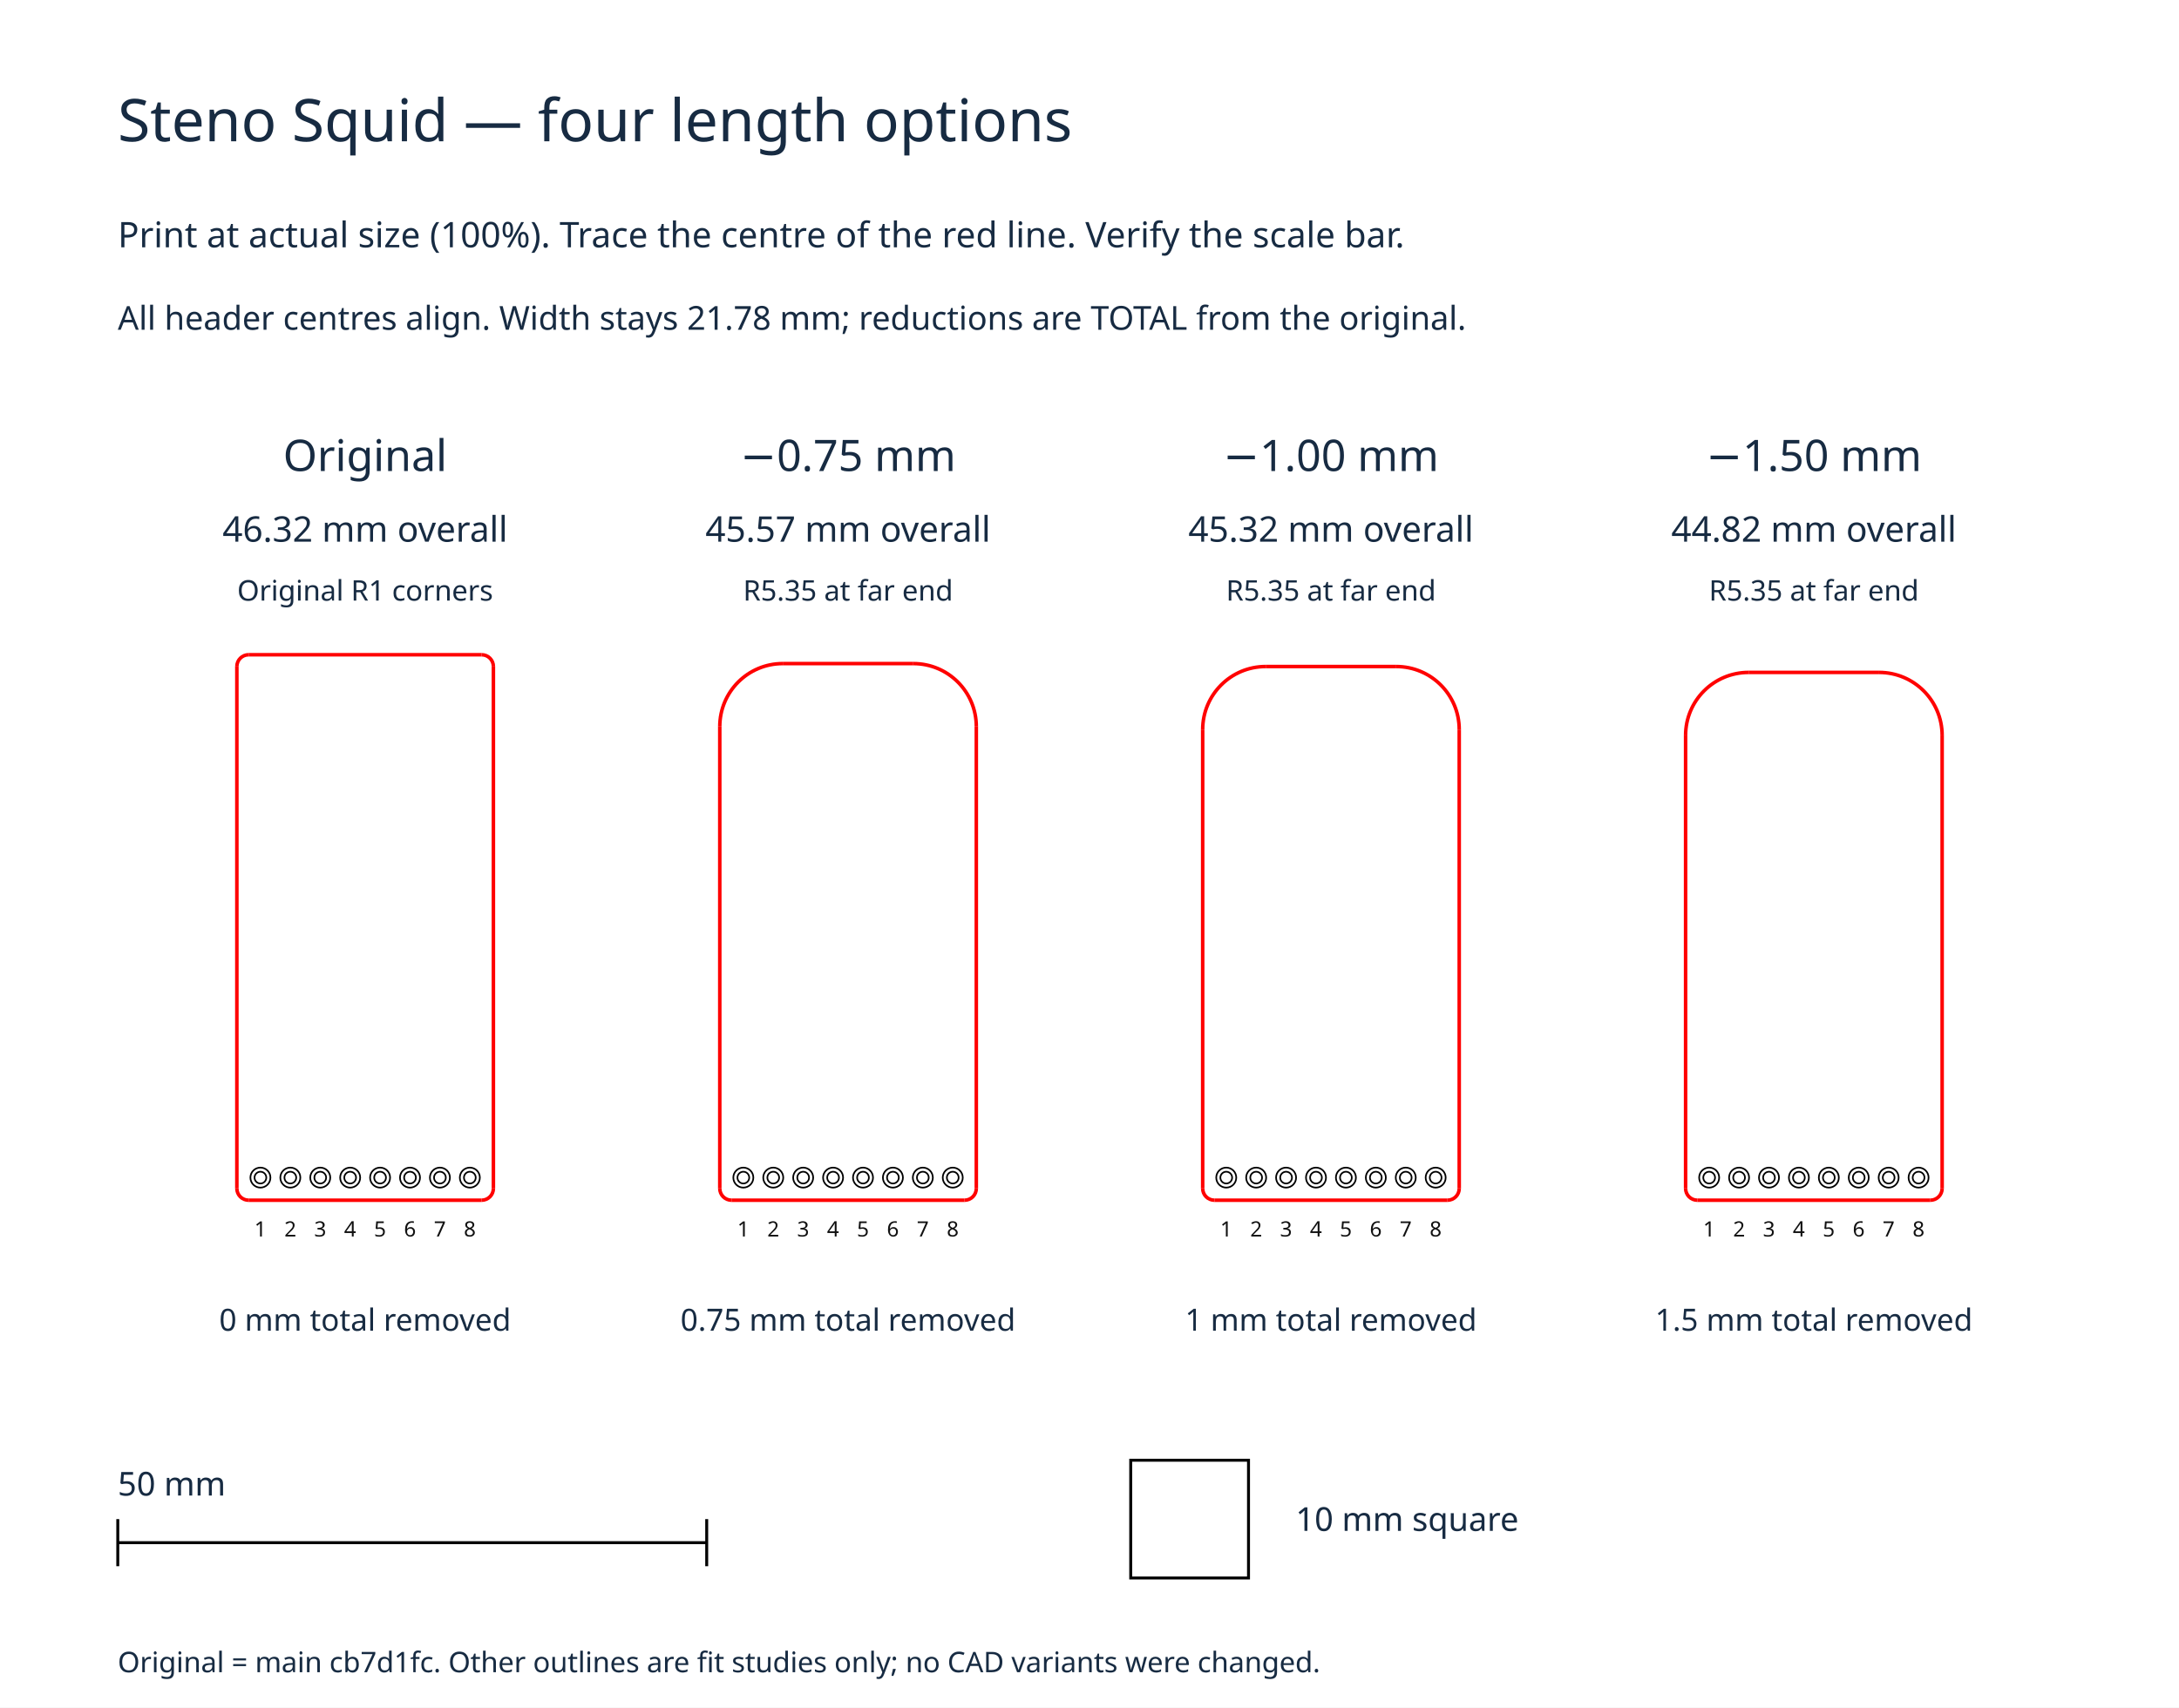
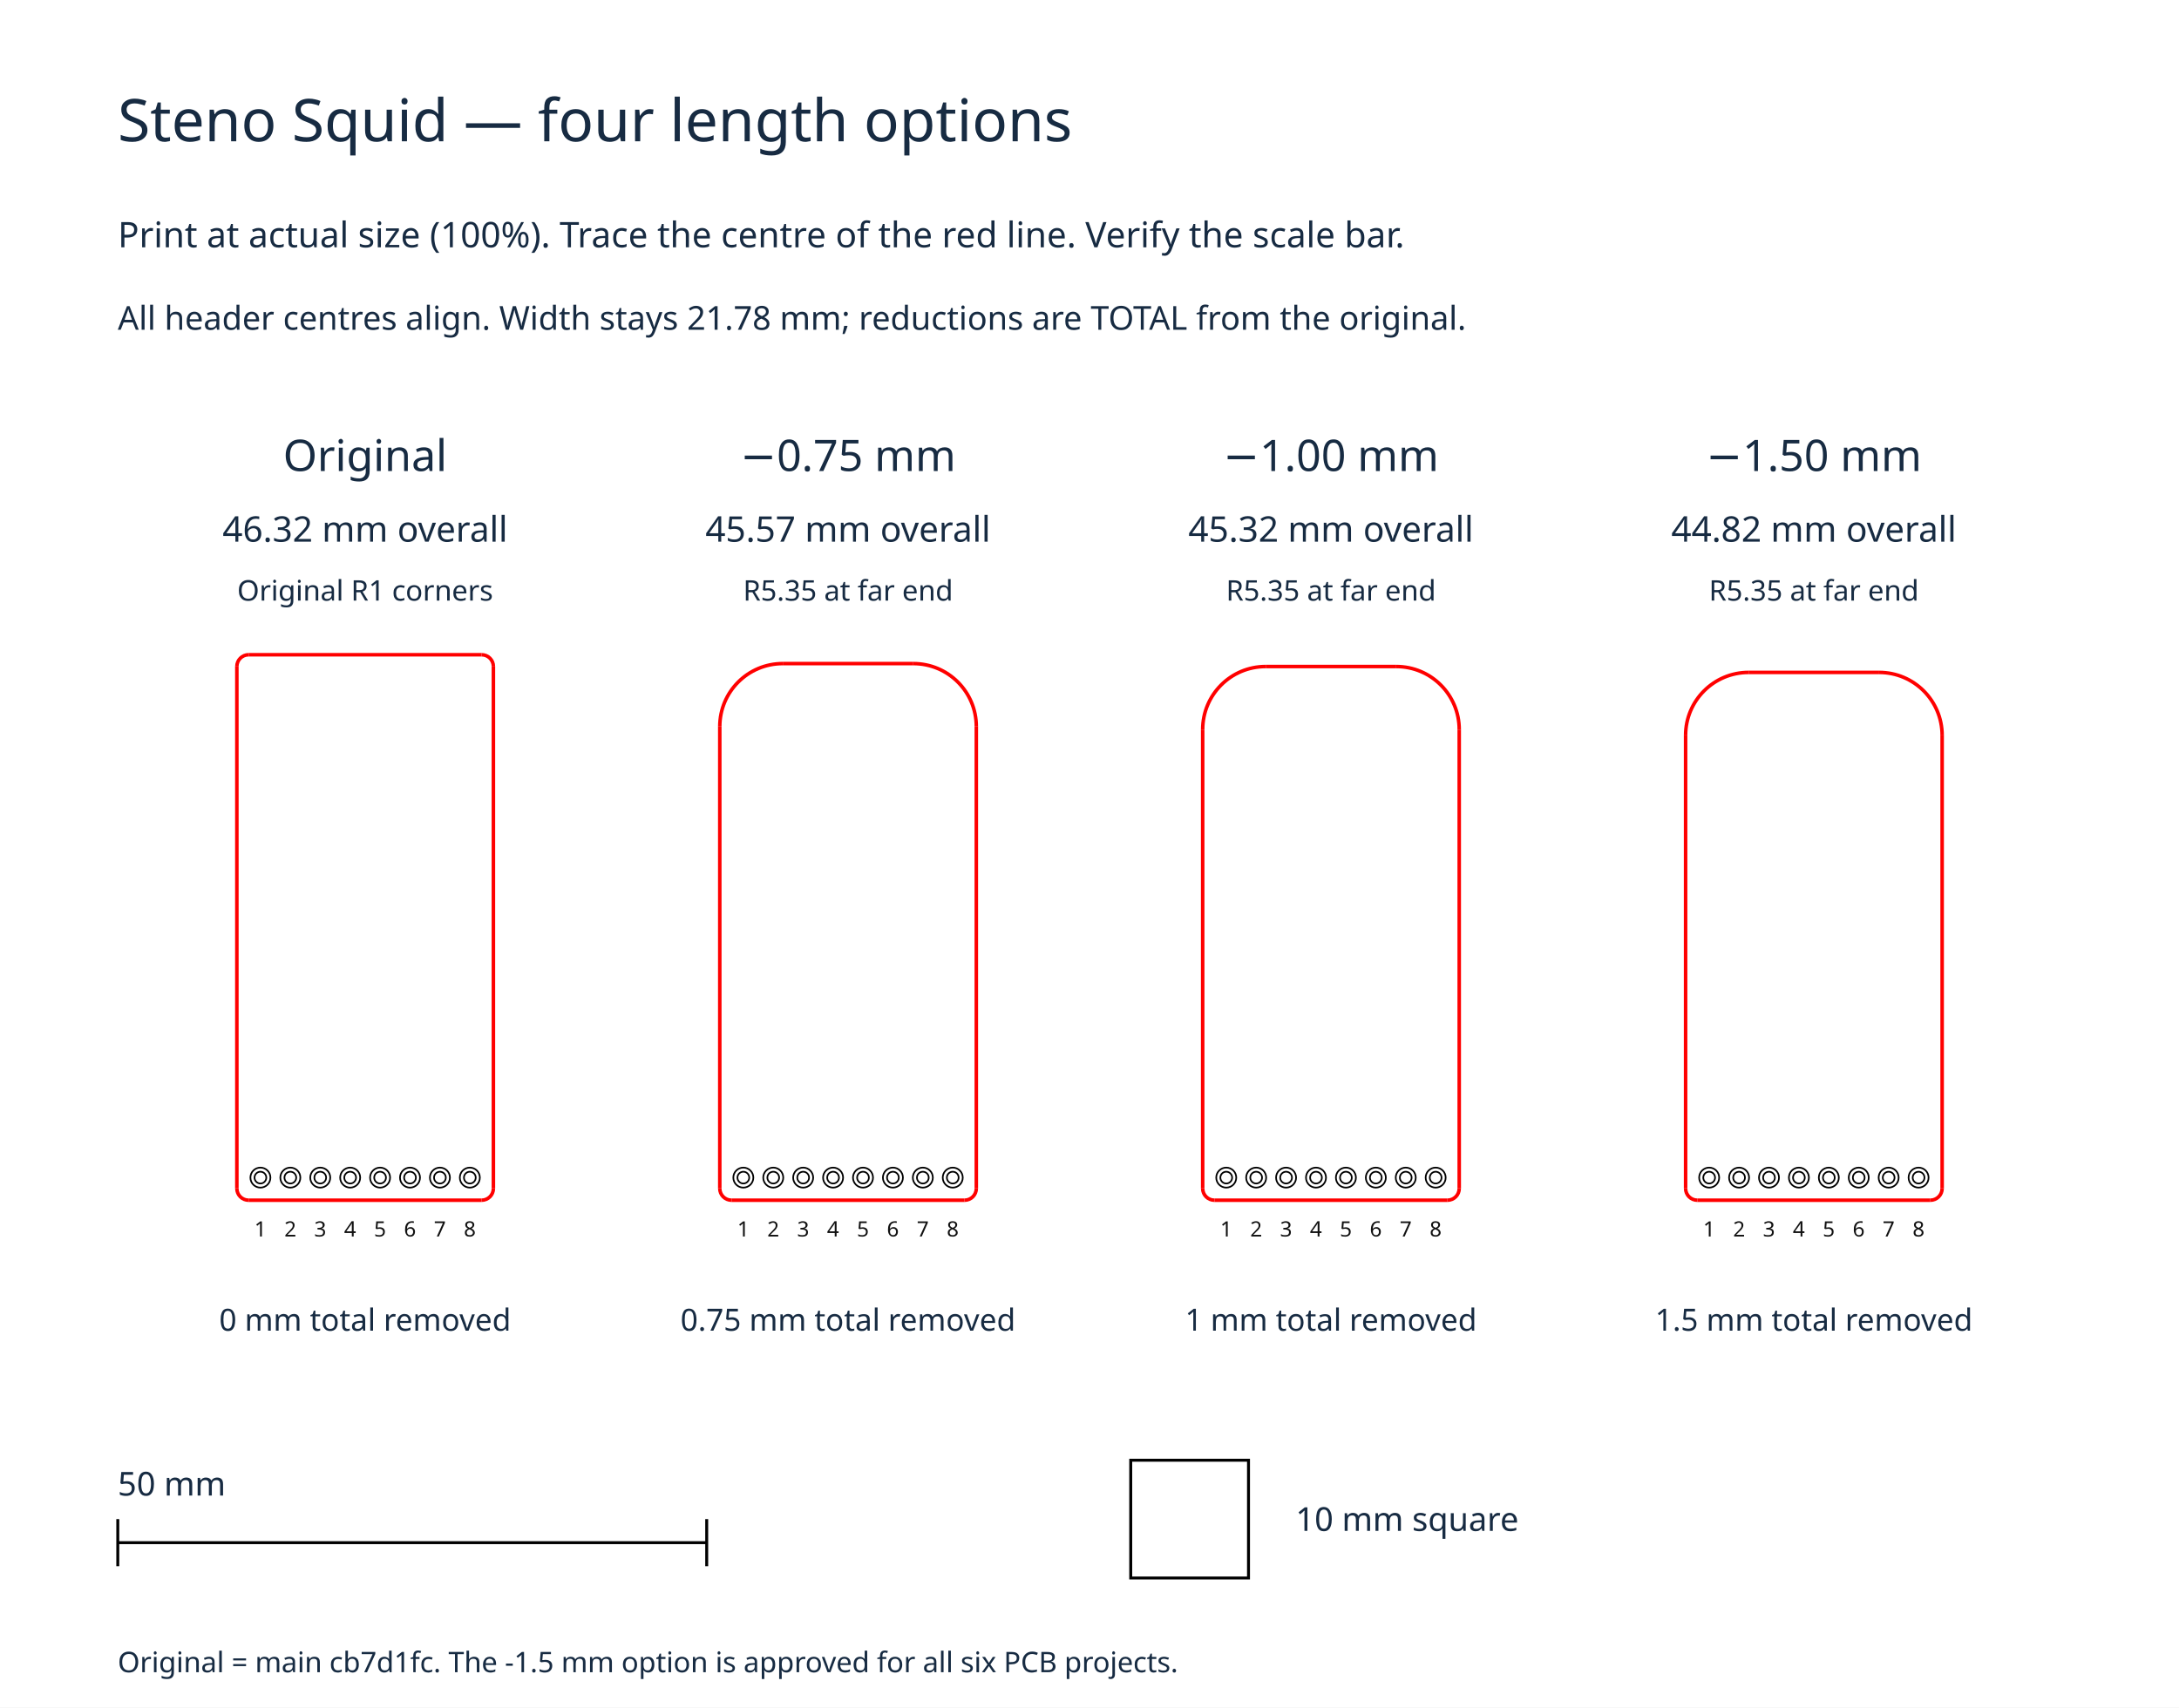
<svg xmlns="http://www.w3.org/2000/svg" width="185mm" height="145mm" viewBox="0 0 185 145" font-family="sans-serif">
  <rect width="185" height="145" fill="white" />
  <text x="10" y="12" font-size="5" fill="#172b42">Steno Squid — four length options</text>
  <text x="10" y="21" font-size="3" fill="#172b42">Print at actual size (100%). Trace the centre of the red line. Verify the scale bar.</text>
  <text x="10" y="28" font-size="2.8" fill="#172b42">All header centres align. Width stays 21.78 mm; reductions are TOTAL from the original.</text>
  <text x="31" y="40" font-size="3.7" fill="#172b42" text-anchor="middle">Original</text>
  <text x="31" y="46" font-size="3" fill="#172b42" text-anchor="middle">46.32 mm overall</text>
  <text x="31" y="51" font-size="2.4" fill="#172b42" text-anchor="middle">Original R1 corners</text>
  <path d="M 20.11 56.6 A 1 1 0 0 1 21.11 55.6" fill="none" stroke="#ff0000" stroke-width=".30" />
  <path d="M 20.11 100.92 L 20.11 56.6" fill="none" stroke="#ff0000" stroke-width=".30" />
  <path d="M 21.11 55.6 L 40.89 55.6" fill="none" stroke="#ff0000" stroke-width=".30" />
  <path d="M 21.11 101.92 A 1 1 0 0 1 20.11 100.92" fill="none" stroke="#ff0000" stroke-width=".30" />
  <path d="M 40.89 55.6 A 1 1 0 0 1 41.89 56.6" fill="none" stroke="#ff0000" stroke-width=".30" />
  <path d="M 40.89 101.92 L 21.11 101.92" fill="none" stroke="#ff0000" stroke-width=".30" />
  <path d="M 41.89 56.6 L 41.89 100.92" fill="none" stroke="#ff0000" stroke-width=".30" />
  <path d="M 41.89 100.92 A 1 1 0 0 1 40.89 101.92" fill="none" stroke="#ff0000" stroke-width=".30" />
  <circle cx="22.11" cy="100" r="0.85" fill="none" stroke="black" stroke-width=".14" />
  <circle cx="22.11" cy="100" r="0.5" fill="none" stroke="black" stroke-width=".14" />
  <text x="22.11" y="105" font-size="1.8" fill="#111" text-anchor="middle">1</text>
  <circle cx="24.65" cy="100" r="0.85" fill="none" stroke="black" stroke-width=".14" />
  <circle cx="24.65" cy="100" r="0.5" fill="none" stroke="black" stroke-width=".14" />
  <text x="24.65" y="105" font-size="1.8" fill="#111" text-anchor="middle">2</text>
  <circle cx="27.19" cy="100" r="0.85" fill="none" stroke="black" stroke-width=".14" />
  <circle cx="27.19" cy="100" r="0.5" fill="none" stroke="black" stroke-width=".14" />
  <text x="27.19" y="105" font-size="1.8" fill="#111" text-anchor="middle">3</text>
  <circle cx="29.73" cy="100" r="0.85" fill="none" stroke="black" stroke-width=".14" />
  <circle cx="29.73" cy="100" r="0.5" fill="none" stroke="black" stroke-width=".14" />
  <text x="29.73" y="105" font-size="1.8" fill="#111" text-anchor="middle">4</text>
  <circle cx="32.27" cy="100" r="0.85" fill="none" stroke="black" stroke-width=".14" />
  <circle cx="32.27" cy="100" r="0.5" fill="none" stroke="black" stroke-width=".14" />
  <text x="32.27" y="105" font-size="1.8" fill="#111" text-anchor="middle">5</text>
  <circle cx="34.81" cy="100" r="0.85" fill="none" stroke="black" stroke-width=".14" />
  <circle cx="34.81" cy="100" r="0.5" fill="none" stroke="black" stroke-width=".14" />
  <text x="34.81" y="105" font-size="1.8" fill="#111" text-anchor="middle">6</text>
  <circle cx="37.35" cy="100" r="0.85" fill="none" stroke="black" stroke-width=".14" />
  <circle cx="37.35" cy="100" r="0.5" fill="none" stroke="black" stroke-width=".14" />
  <text x="37.35" y="105" font-size="1.8" fill="#111" text-anchor="middle">7</text>
  <circle cx="39.89" cy="100" r="0.85" fill="none" stroke="black" stroke-width=".14" />
  <circle cx="39.89" cy="100" r="0.5" fill="none" stroke="black" stroke-width=".14" />
  <text x="39.89" y="105" font-size="1.8" fill="#111" text-anchor="middle">8</text>
  <text x="31" y="113" font-size="2.6" fill="#172b42" text-anchor="middle">0 mm total removed</text>
  <text x="72" y="40" font-size="3.7" fill="#172b42" text-anchor="middle">−0.75 mm</text>
  <text x="72" y="46" font-size="3" fill="#172b42" text-anchor="middle">45.57 mm overall</text>
  <text x="72" y="51" font-size="2.4" fill="#172b42" text-anchor="middle">R5.35 at far end</text>
  <path d="M 61.11 61.7 A 5.35 5.35 0 0 1 66.46 56.35" fill="none" stroke="#ff0000" stroke-width=".30" />
  <path d="M 61.11 100.92 L 61.11 61.7" fill="none" stroke="#ff0000" stroke-width=".30" />
  <path d="M 62.11 101.92 A 1 1 0 0 1 61.11 100.92" fill="none" stroke="#ff0000" stroke-width=".30" />
  <path d="M 66.46 56.35 L 77.54 56.35" fill="none" stroke="#ff0000" stroke-width=".30" />
  <path d="M 77.54 56.35 A 5.35 5.35 0 0 1 82.89 61.7" fill="none" stroke="#ff0000" stroke-width=".30" />
  <path d="M 81.89 101.92 L 62.11 101.92" fill="none" stroke="#ff0000" stroke-width=".30" />
  <path d="M 82.89 61.7 L 82.89 100.92" fill="none" stroke="#ff0000" stroke-width=".30" />
  <path d="M 82.89 100.92 A 1 1 0 0 1 81.89 101.92" fill="none" stroke="#ff0000" stroke-width=".30" />
  <circle cx="63.11" cy="100" r="0.85" fill="none" stroke="black" stroke-width=".14" />
  <circle cx="63.11" cy="100" r="0.5" fill="none" stroke="black" stroke-width=".14" />
  <text x="63.11" y="105" font-size="1.8" fill="#111" text-anchor="middle">1</text>
  <circle cx="65.65" cy="100" r="0.85" fill="none" stroke="black" stroke-width=".14" />
  <circle cx="65.65" cy="100" r="0.5" fill="none" stroke="black" stroke-width=".14" />
  <text x="65.65" y="105" font-size="1.8" fill="#111" text-anchor="middle">2</text>
  <circle cx="68.19" cy="100" r="0.85" fill="none" stroke="black" stroke-width=".14" />
  <circle cx="68.19" cy="100" r="0.5" fill="none" stroke="black" stroke-width=".14" />
  <text x="68.19" y="105" font-size="1.8" fill="#111" text-anchor="middle">3</text>
  <circle cx="70.73" cy="100" r="0.85" fill="none" stroke="black" stroke-width=".14" />
  <circle cx="70.73" cy="100" r="0.5" fill="none" stroke="black" stroke-width=".14" />
  <text x="70.73" y="105" font-size="1.8" fill="#111" text-anchor="middle">4</text>
  <circle cx="73.27" cy="100" r="0.85" fill="none" stroke="black" stroke-width=".14" />
  <circle cx="73.27" cy="100" r="0.5" fill="none" stroke="black" stroke-width=".14" />
  <text x="73.27" y="105" font-size="1.8" fill="#111" text-anchor="middle">5</text>
  <circle cx="75.81" cy="100" r="0.85" fill="none" stroke="black" stroke-width=".14" />
  <circle cx="75.81" cy="100" r="0.5" fill="none" stroke="black" stroke-width=".14" />
  <text x="75.81" y="105" font-size="1.8" fill="#111" text-anchor="middle">6</text>
  <circle cx="78.35" cy="100" r="0.85" fill="none" stroke="black" stroke-width=".14" />
  <circle cx="78.35" cy="100" r="0.5" fill="none" stroke="black" stroke-width=".14" />
  <text x="78.35" y="105" font-size="1.8" fill="#111" text-anchor="middle">7</text>
  <circle cx="80.89" cy="100" r="0.85" fill="none" stroke="black" stroke-width=".14" />
  <circle cx="80.89" cy="100" r="0.5" fill="none" stroke="black" stroke-width=".14" />
  <text x="80.89" y="105" font-size="1.8" fill="#111" text-anchor="middle">8</text>
  <text x="72" y="113" font-size="2.6" fill="#172b42" text-anchor="middle">0.75 mm total removed</text>
  <text x="113" y="40" font-size="3.7" fill="#172b42" text-anchor="middle">−1.00 mm</text>
  <text x="113" y="46" font-size="3" fill="#172b42" text-anchor="middle">45.32 mm overall</text>
  <text x="113" y="51" font-size="2.4" fill="#172b42" text-anchor="middle">R5.35 at far end</text>
  <path d="M 102.11 61.95 A 5.35 5.35 0 0 1 107.46 56.6" fill="none" stroke="#ff0000" stroke-width=".30" />
  <path d="M 102.11 100.92 L 102.11 61.95" fill="none" stroke="#ff0000" stroke-width=".30" />
  <path d="M 103.11 101.92 A 1 1 0 0 1 102.11 100.92" fill="none" stroke="#ff0000" stroke-width=".30" />
  <path d="M 107.46 56.6 L 118.54 56.6" fill="none" stroke="#ff0000" stroke-width=".30" />
  <path d="M 118.54 56.6 A 5.35 5.35 0 0 1 123.89 61.95" fill="none" stroke="#ff0000" stroke-width=".30" />
  <path d="M 122.89 101.92 L 103.11 101.92" fill="none" stroke="#ff0000" stroke-width=".30" />
  <path d="M 123.89 61.95 L 123.89 100.92" fill="none" stroke="#ff0000" stroke-width=".30" />
  <path d="M 123.89 100.92 A 1 1 0 0 1 122.89 101.92" fill="none" stroke="#ff0000" stroke-width=".30" />
  <circle cx="104.11" cy="100" r="0.85" fill="none" stroke="black" stroke-width=".14" />
  <circle cx="104.11" cy="100" r="0.5" fill="none" stroke="black" stroke-width=".14" />
  <text x="104.11" y="105" font-size="1.8" fill="#111" text-anchor="middle">1</text>
  <circle cx="106.65" cy="100" r="0.85" fill="none" stroke="black" stroke-width=".14" />
  <circle cx="106.65" cy="100" r="0.5" fill="none" stroke="black" stroke-width=".14" />
  <text x="106.65" y="105" font-size="1.8" fill="#111" text-anchor="middle">2</text>
  <circle cx="109.19" cy="100" r="0.85" fill="none" stroke="black" stroke-width=".14" />
  <circle cx="109.19" cy="100" r="0.5" fill="none" stroke="black" stroke-width=".14" />
  <text x="109.19" y="105" font-size="1.8" fill="#111" text-anchor="middle">3</text>
  <circle cx="111.73" cy="100" r="0.85" fill="none" stroke="black" stroke-width=".14" />
  <circle cx="111.73" cy="100" r="0.5" fill="none" stroke="black" stroke-width=".14" />
  <text x="111.73" y="105" font-size="1.8" fill="#111" text-anchor="middle">4</text>
  <circle cx="114.27" cy="100" r="0.85" fill="none" stroke="black" stroke-width=".14" />
  <circle cx="114.27" cy="100" r="0.5" fill="none" stroke="black" stroke-width=".14" />
  <text x="114.27" y="105" font-size="1.8" fill="#111" text-anchor="middle">5</text>
  <circle cx="116.81" cy="100" r="0.85" fill="none" stroke="black" stroke-width=".14" />
  <circle cx="116.81" cy="100" r="0.5" fill="none" stroke="black" stroke-width=".14" />
  <text x="116.81" y="105" font-size="1.8" fill="#111" text-anchor="middle">6</text>
  <circle cx="119.35" cy="100" r="0.85" fill="none" stroke="black" stroke-width=".14" />
  <circle cx="119.35" cy="100" r="0.5" fill="none" stroke="black" stroke-width=".14" />
  <text x="119.35" y="105" font-size="1.8" fill="#111" text-anchor="middle">7</text>
  <circle cx="121.89" cy="100" r="0.85" fill="none" stroke="black" stroke-width=".14" />
  <circle cx="121.89" cy="100" r="0.5" fill="none" stroke="black" stroke-width=".14" />
  <text x="121.89" y="105" font-size="1.8" fill="#111" text-anchor="middle">8</text>
  <text x="113" y="113" font-size="2.6" fill="#172b42" text-anchor="middle">1 mm total removed</text>
  <text x="154" y="40" font-size="3.7" fill="#172b42" text-anchor="middle">−1.50 mm</text>
  <text x="154" y="46" font-size="3" fill="#172b42" text-anchor="middle">44.82 mm overall</text>
  <text x="154" y="51" font-size="2.4" fill="#172b42" text-anchor="middle">R5.35 at far end</text>
  <path d="M 143.11 62.45 A 5.35 5.35 0 0 1 148.46 57.1" fill="none" stroke="#ff0000" stroke-width=".30" />
  <path d="M 143.11 100.92 L 143.11 62.45" fill="none" stroke="#ff0000" stroke-width=".30" />
  <path d="M 144.11 101.92 A 1 1 0 0 1 143.11 100.92" fill="none" stroke="#ff0000" stroke-width=".30" />
  <path d="M 148.46 57.1 L 159.54 57.1" fill="none" stroke="#ff0000" stroke-width=".30" />
  <path d="M 159.54 57.1 A 5.35 5.35 0 0 1 164.89 62.45" fill="none" stroke="#ff0000" stroke-width=".30" />
  <path d="M 163.89 101.92 L 144.11 101.92" fill="none" stroke="#ff0000" stroke-width=".30" />
  <path d="M 164.89 62.45 L 164.89 100.92" fill="none" stroke="#ff0000" stroke-width=".30" />
  <path d="M 164.89 100.92 A 1 1 0 0 1 163.89 101.92" fill="none" stroke="#ff0000" stroke-width=".30" />
  <circle cx="145.11" cy="100" r="0.85" fill="none" stroke="black" stroke-width=".14" />
  <circle cx="145.11" cy="100" r="0.5" fill="none" stroke="black" stroke-width=".14" />
  <text x="145.11" y="105" font-size="1.8" fill="#111" text-anchor="middle">1</text>
  <circle cx="147.65" cy="100" r="0.85" fill="none" stroke="black" stroke-width=".14" />
  <circle cx="147.65" cy="100" r="0.5" fill="none" stroke="black" stroke-width=".14" />
  <text x="147.65" y="105" font-size="1.8" fill="#111" text-anchor="middle">2</text>
  <circle cx="150.19" cy="100" r="0.85" fill="none" stroke="black" stroke-width=".14" />
  <circle cx="150.19" cy="100" r="0.5" fill="none" stroke="black" stroke-width=".14" />
  <text x="150.19" y="105" font-size="1.8" fill="#111" text-anchor="middle">3</text>
  <circle cx="152.73" cy="100" r="0.85" fill="none" stroke="black" stroke-width=".14" />
  <circle cx="152.73" cy="100" r="0.5" fill="none" stroke="black" stroke-width=".14" />
  <text x="152.73" y="105" font-size="1.8" fill="#111" text-anchor="middle">4</text>
  <circle cx="155.27" cy="100" r="0.85" fill="none" stroke="black" stroke-width=".14" />
  <circle cx="155.27" cy="100" r="0.5" fill="none" stroke="black" stroke-width=".14" />
  <text x="155.27" y="105" font-size="1.8" fill="#111" text-anchor="middle">5</text>
  <circle cx="157.81" cy="100" r="0.85" fill="none" stroke="black" stroke-width=".14" />
  <circle cx="157.81" cy="100" r="0.5" fill="none" stroke="black" stroke-width=".14" />
  <text x="157.81" y="105" font-size="1.8" fill="#111" text-anchor="middle">6</text>
  <circle cx="160.35" cy="100" r="0.85" fill="none" stroke="black" stroke-width=".14" />
  <circle cx="160.35" cy="100" r="0.5" fill="none" stroke="black" stroke-width=".14" />
  <text x="160.35" y="105" font-size="1.8" fill="#111" text-anchor="middle">7</text>
  <circle cx="162.89" cy="100" r="0.85" fill="none" stroke="black" stroke-width=".14" />
  <circle cx="162.89" cy="100" r="0.5" fill="none" stroke="black" stroke-width=".14" />
  <text x="162.89" y="105" font-size="1.8" fill="#111" text-anchor="middle">8</text>
  <text x="154" y="113" font-size="2.6" fill="#172b42" text-anchor="middle">1.5 mm total removed</text>
  <text x="10" y="127" font-size="2.8" fill="#172b42">50 mm</text>
  <path d="M10 131 H60 M10 129 V133 M60 129 V133" stroke="black" stroke-width=".25" fill="none" />
  <rect x="96" y="124" width="10" height="10" fill="none" stroke="black" stroke-width=".25" />
  <text x="110" y="130" font-size="2.8" fill="#172b42">10 mm square</text>
-   <text x="10" y="142" font-size="2.4" fill="#172b42">Original = main cb7d1fc. Other outlines are fit studies only; no CAD variants were changed.</text>
+   <text x="10" y="142" font-size="2.4" fill="#172b42">Original = main cb7d1fc. The -1.5 mm option is approved for all six PCB projects.</text>
</svg>
